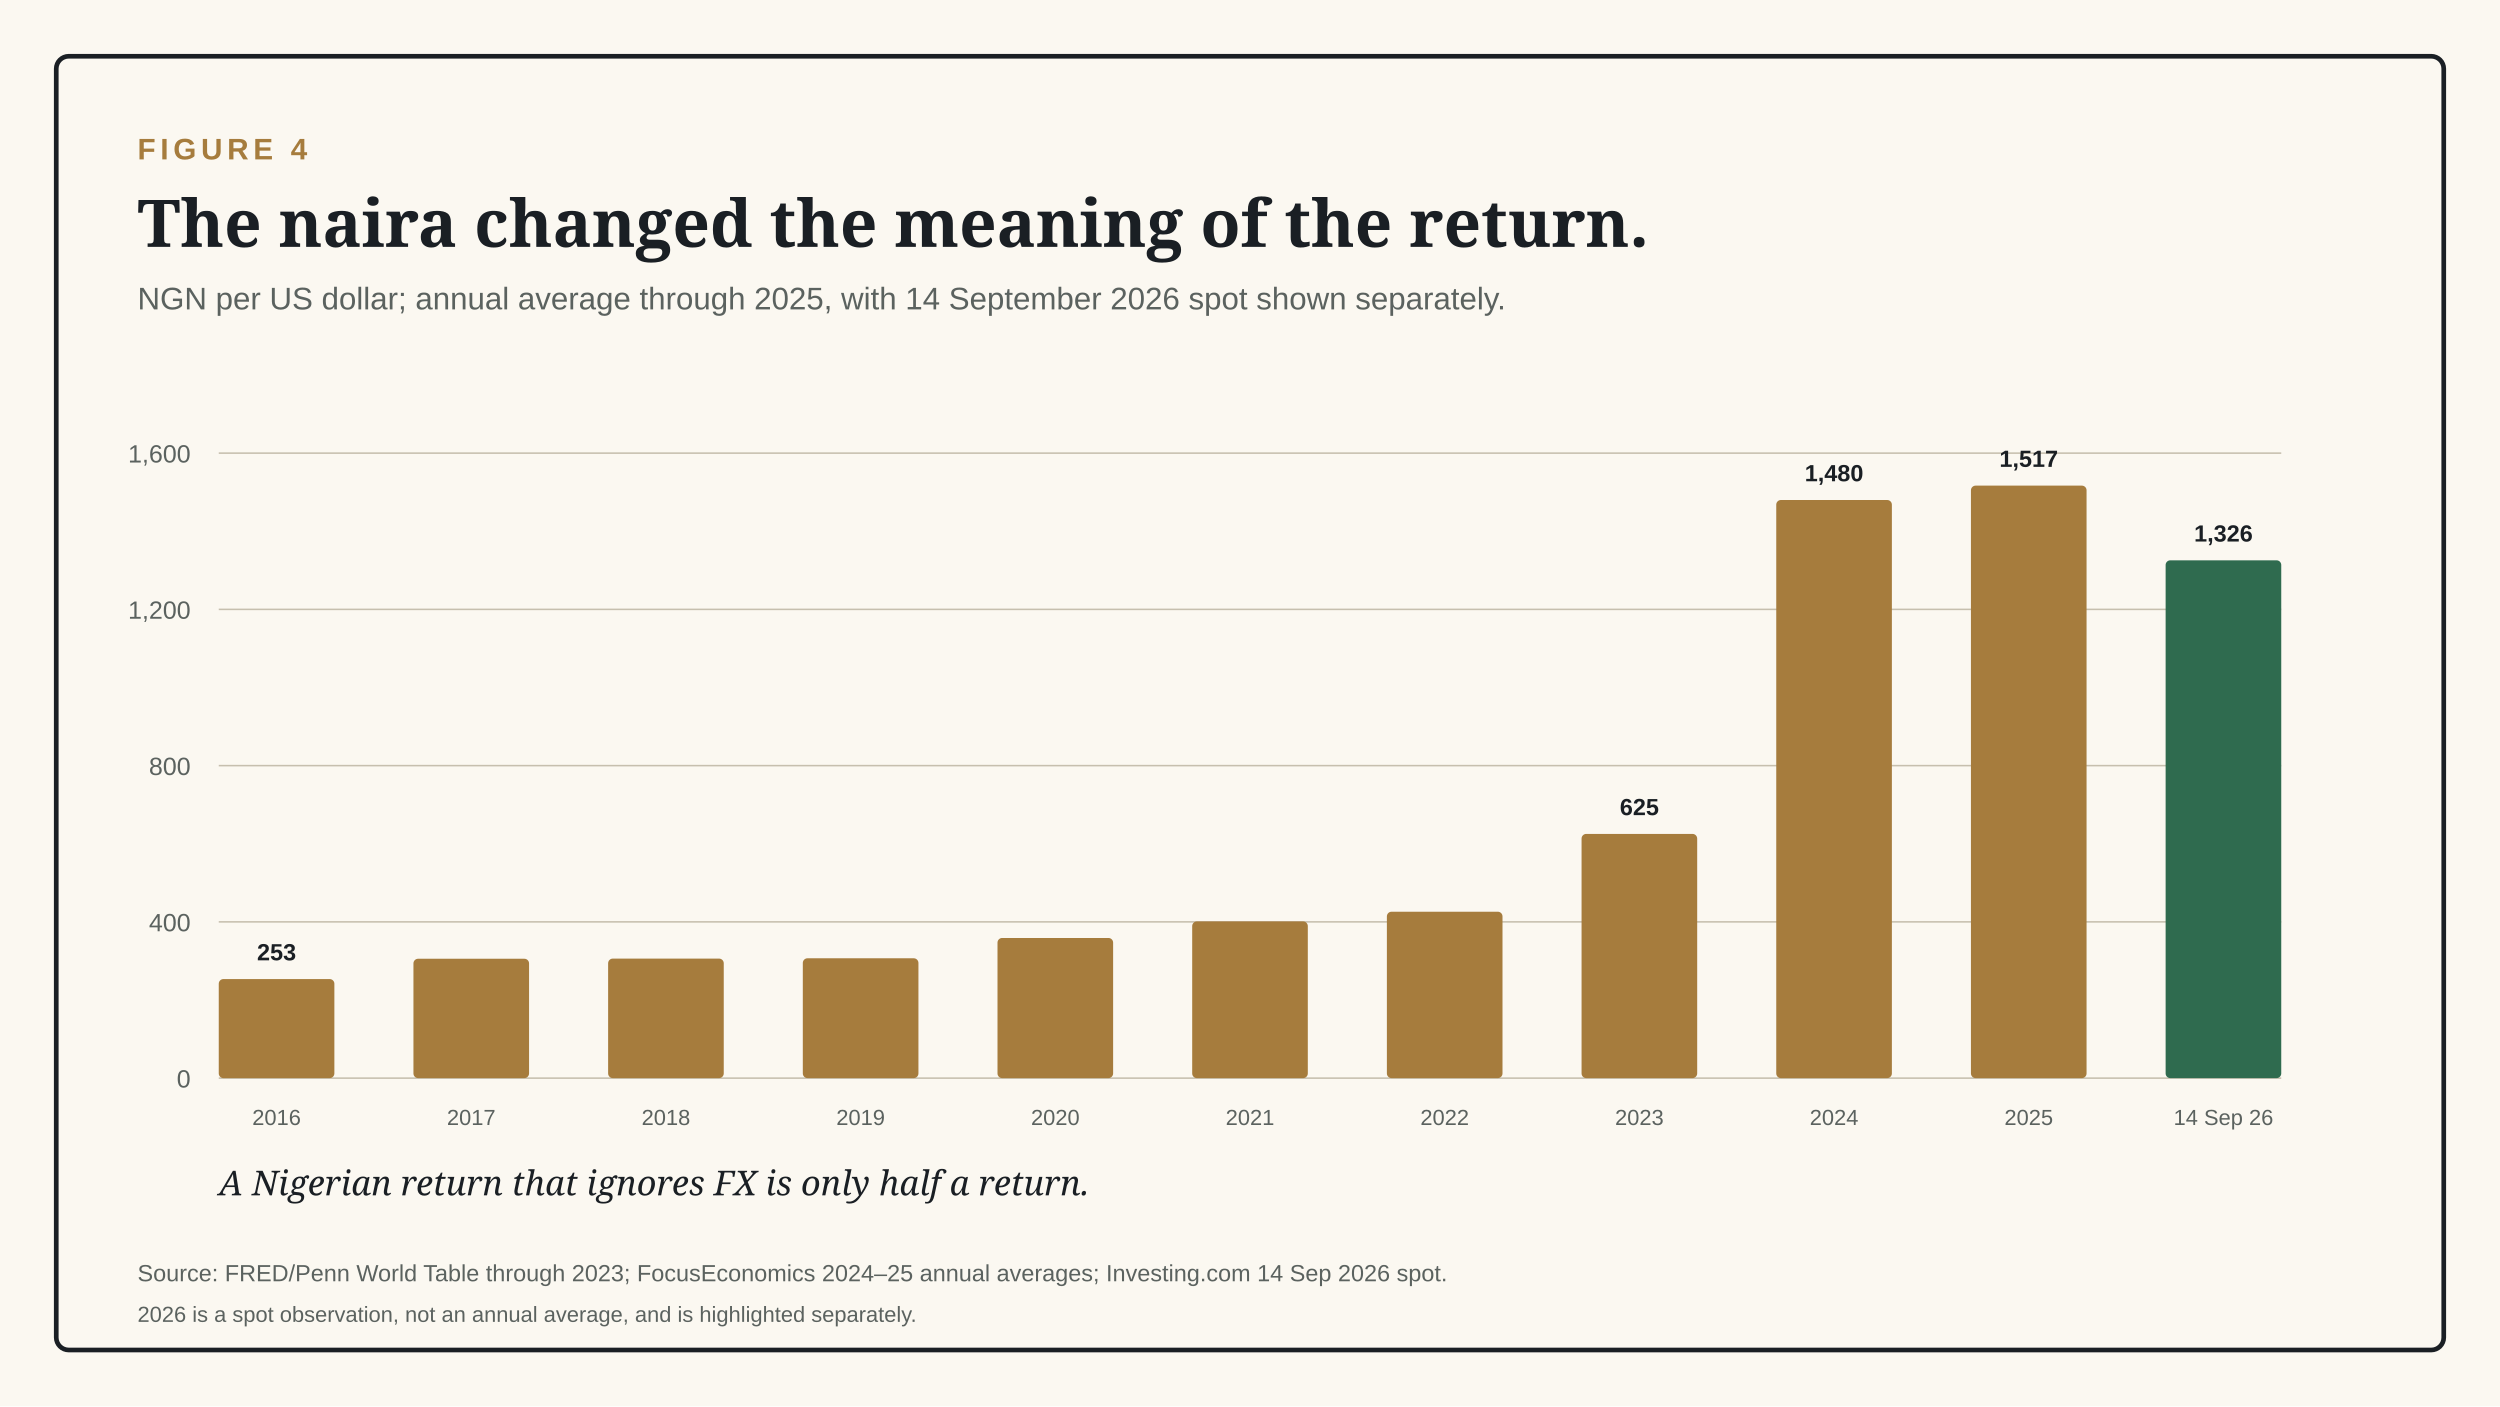
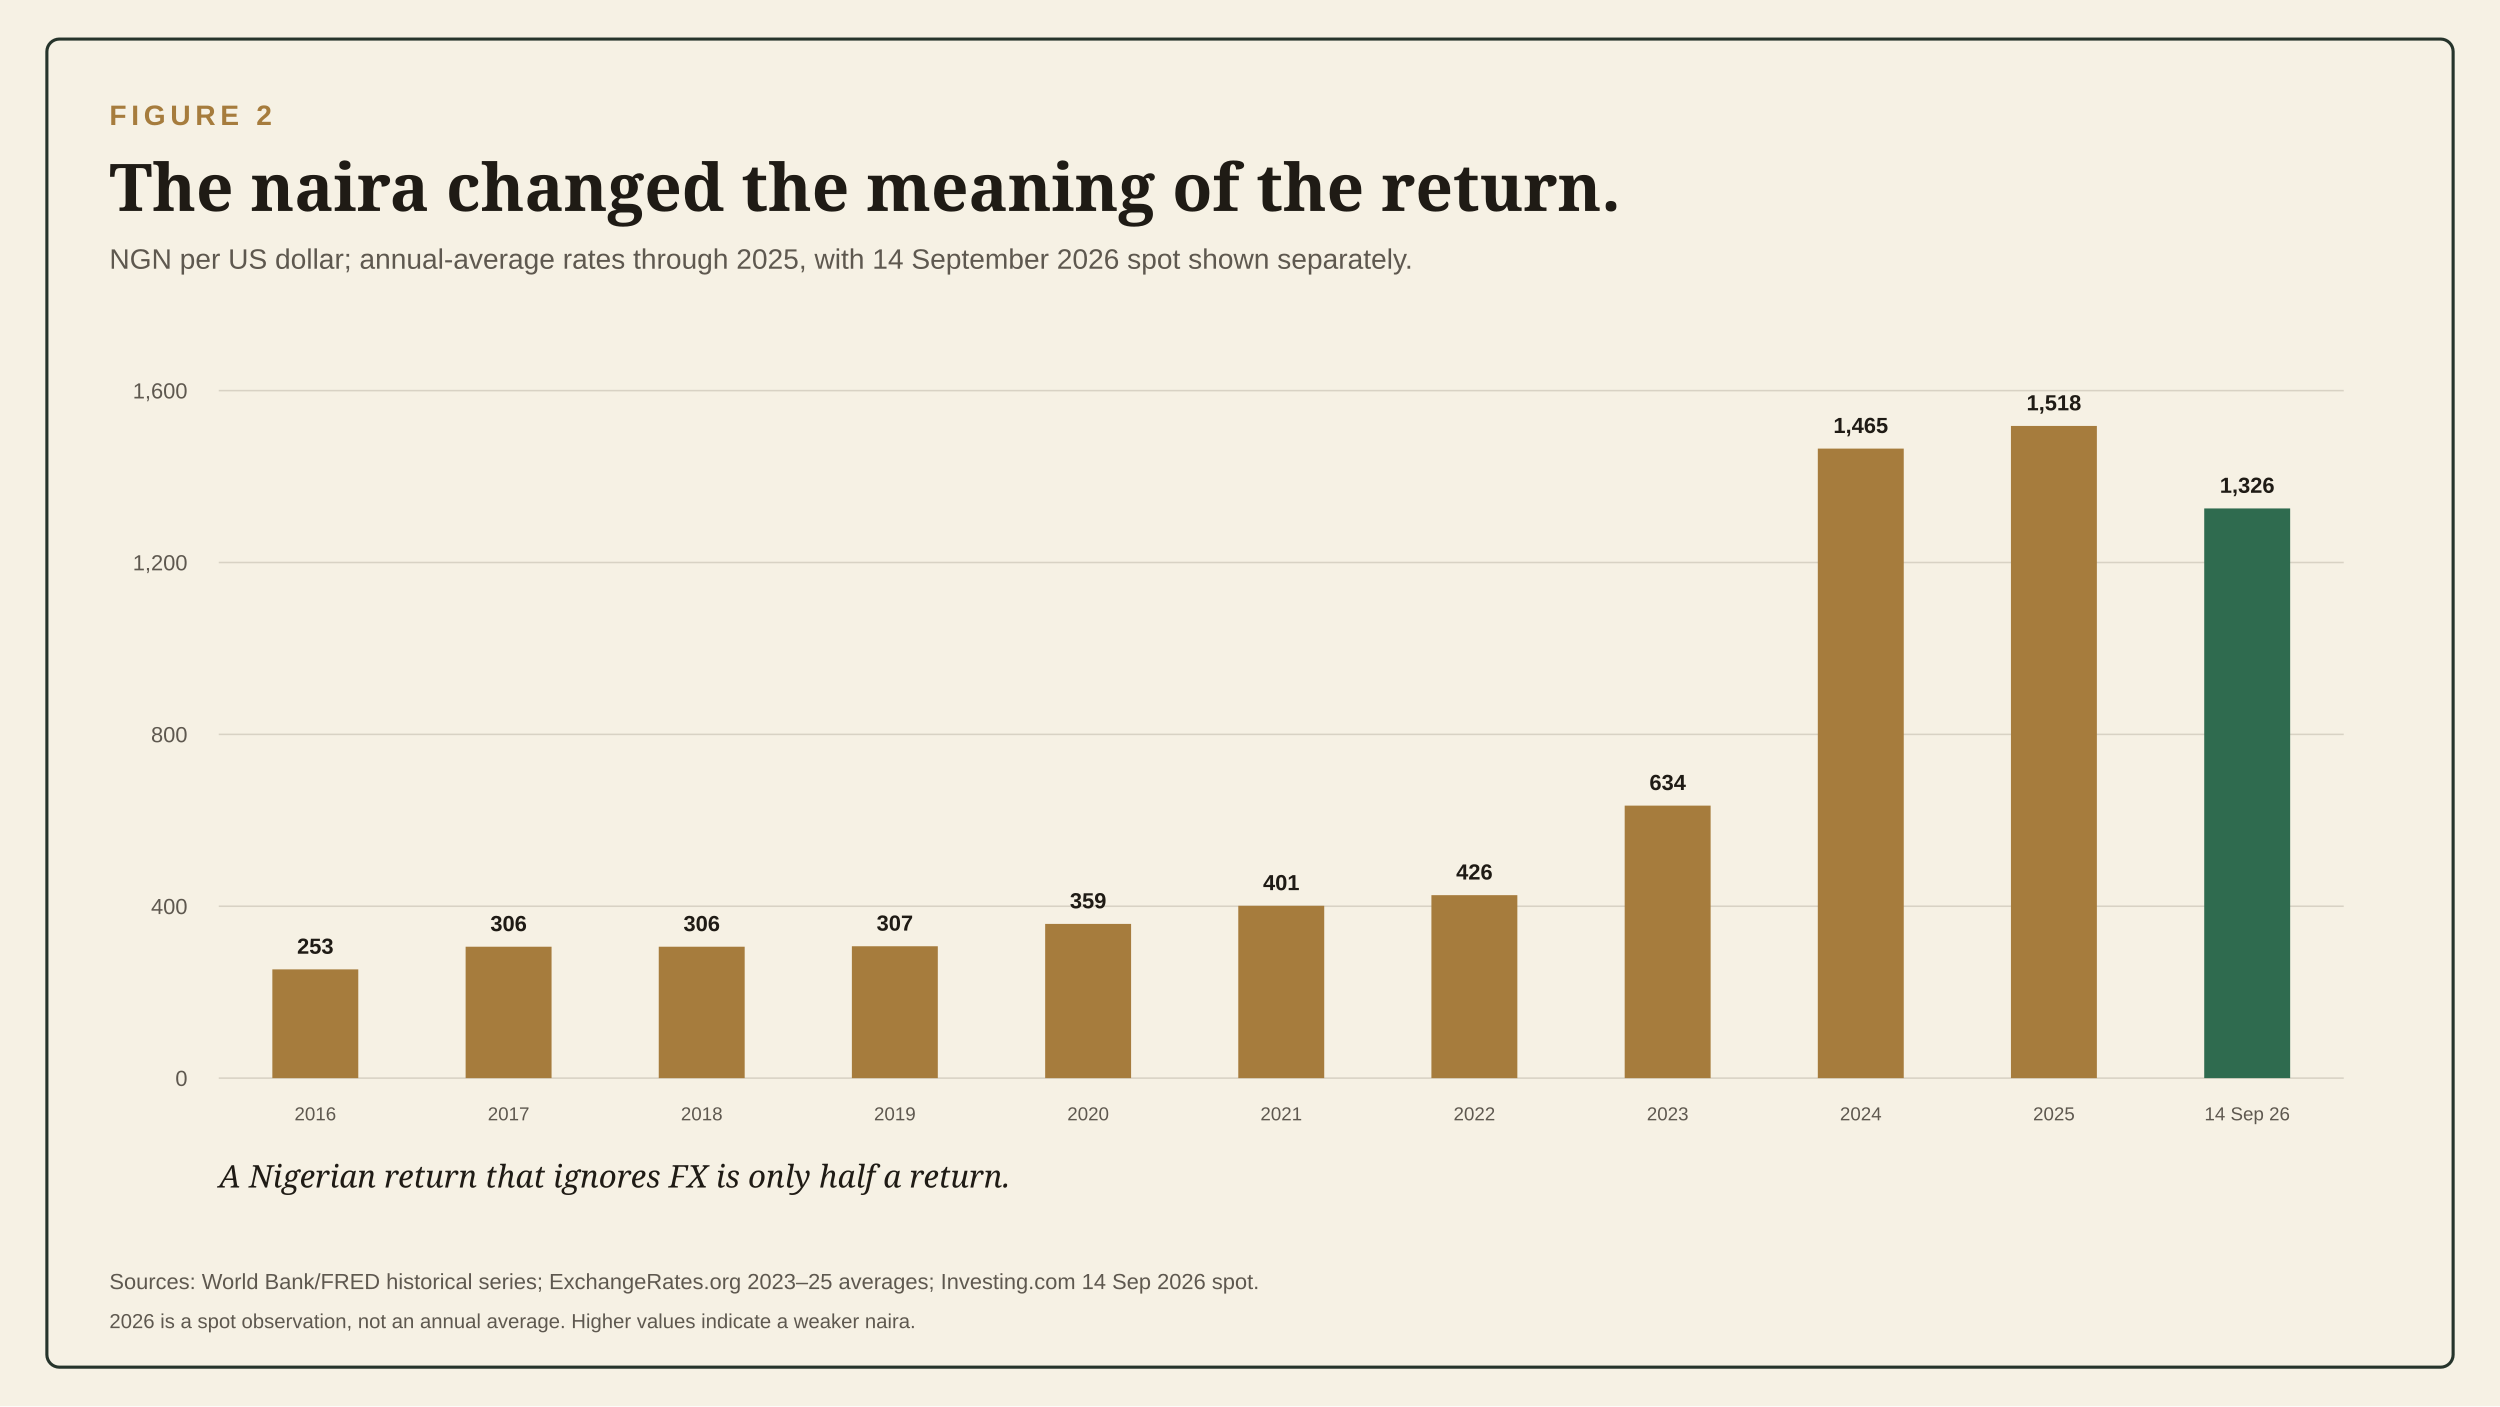
- <svg xmlns="http://www.w3.org/2000/svg" width="1600" height="900" viewBox="0 0 1600 900">
-   <rect width="1600" height="900" fill="#FBF8F1" />
-   <rect x="36" y="36" width="1528" height="828" rx="8" fill="none" stroke="#1A1F24" stroke-width="3" />
-   <text x="88" y="102" font-family="Arial,sans-serif" font-size="19" font-weight="700" fill="#A67C3D" letter-spacing="3">FIGURE 4</text>
-   <text x="88" y="158" font-family="Georgia,serif" font-size="42" font-weight="700" fill="#1A1F24">The naira changed the meaning of the return.</text>
-   <text x="88" y="198" font-family="Arial,sans-serif" font-size="20" fill="#5B625F">NGN per US dollar; annual average through 2025, with 14 September 2026 spot shown separately.</text>
-   <line x1="140" y1="690.0" x2="1460" y2="690.0" stroke="#C6BFAE" />
-   <text x="122" y="696.0" text-anchor="end" font-family="Arial,sans-serif" font-size="16" fill="#5B625F">0</text>
-   <line x1="140" y1="590.0" x2="1460" y2="590.0" stroke="#C6BFAE" />
-   <text x="122" y="596.0" text-anchor="end" font-family="Arial,sans-serif" font-size="16" fill="#5B625F">400</text>
-   <line x1="140" y1="490.0" x2="1460" y2="490.0" stroke="#C6BFAE" />
-   <text x="122" y="496.0" text-anchor="end" font-family="Arial,sans-serif" font-size="16" fill="#5B625F">800</text>
-   <line x1="140" y1="390.0" x2="1460" y2="390.0" stroke="#C6BFAE" />
-   <text x="122" y="396.0" text-anchor="end" font-family="Arial,sans-serif" font-size="16" fill="#5B625F">1,200</text>
-   <line x1="140" y1="290.0" x2="1460" y2="290.0" stroke="#C6BFAE" />
-   <text x="122" y="296.0" text-anchor="end" font-family="Arial,sans-serif" font-size="16" fill="#5B625F">1,600</text>
-   <rect x="140.0" y="626.6" width="74" height="63.4" rx="3" fill="#A67C3D" />
-   <text x="177.0" y="720" text-anchor="middle" font-family="Arial,sans-serif" font-size="14" fill="#5B625F">2016</text>
-   <text x="177.0" y="614.6" text-anchor="middle" font-family="Arial,sans-serif" font-size="15" font-weight="700" fill="#1A1F24">253</text>
-   <rect x="264.6" y="613.6" width="74" height="76.4" rx="3" fill="#A67C3D" />
-   <text x="301.6" y="720" text-anchor="middle" font-family="Arial,sans-serif" font-size="14" fill="#5B625F">2017</text>
-   <rect x="389.2" y="613.5" width="74" height="76.5" rx="3" fill="#A67C3D" />
-   <text x="426.2" y="720" text-anchor="middle" font-family="Arial,sans-serif" font-size="14" fill="#5B625F">2018</text>
-   <rect x="513.8" y="613.3" width="74" height="76.7" rx="3" fill="#A67C3D" />
-   <text x="550.8" y="720" text-anchor="middle" font-family="Arial,sans-serif" font-size="14" fill="#5B625F">2019</text>
-   <rect x="638.4" y="600.3" width="74" height="89.7" rx="3" fill="#A67C3D" />
-   <text x="675.4" y="720" text-anchor="middle" font-family="Arial,sans-serif" font-size="14" fill="#5B625F">2020</text>
-   <rect x="763.0" y="589.7" width="74" height="100.3" rx="3" fill="#A67C3D" />
-   <text x="800.0" y="720" text-anchor="middle" font-family="Arial,sans-serif" font-size="14" fill="#5B625F">2021</text>
-   <rect x="887.6" y="583.5" width="74" height="106.5" rx="3" fill="#A67C3D" />
-   <text x="924.6" y="720" text-anchor="middle" font-family="Arial,sans-serif" font-size="14" fill="#5B625F">2022</text>
-   <rect x="1012.2" y="533.7" width="74" height="156.3" rx="3" fill="#A67C3D" />
-   <text x="1049.2" y="720" text-anchor="middle" font-family="Arial,sans-serif" font-size="14" fill="#5B625F">2023</text>
-   <text x="1049.2" y="521.7" text-anchor="middle" font-family="Arial,sans-serif" font-size="15" font-weight="700" fill="#1A1F24">625</text>
-   <rect x="1136.8" y="320.0" width="74" height="370.0" rx="3" fill="#A67C3D" />
-   <text x="1173.8" y="720" text-anchor="middle" font-family="Arial,sans-serif" font-size="14" fill="#5B625F">2024</text>
-   <text x="1173.8" y="308.0" text-anchor="middle" font-family="Arial,sans-serif" font-size="15" font-weight="700" fill="#1A1F24">1,480</text>
-   <rect x="1261.4" y="310.8" width="74" height="379.2" rx="3" fill="#A67C3D" />
-   <text x="1298.4" y="720" text-anchor="middle" font-family="Arial,sans-serif" font-size="14" fill="#5B625F">2025</text>
-   <text x="1298.4" y="298.8" text-anchor="middle" font-family="Arial,sans-serif" font-size="15" font-weight="700" fill="#1A1F24">1,517</text>
-   <rect x="1386.0" y="358.6" width="74" height="331.4" rx="3" fill="#2F6B4F" />
-   <text x="1423.0" y="720" text-anchor="middle" font-family="Arial,sans-serif" font-size="14" fill="#5B625F">14 Sep 26</text>
-   <text x="1423.0" y="346.6" text-anchor="middle" font-family="Arial,sans-serif" font-size="15" font-weight="700" fill="#1A1F24">1,326</text>
-   <text x="140" y="765" font-family="Georgia,serif" font-size="22" font-style="italic" fill="#1A1F24">A Nigerian return that ignores FX is only half a return.</text>
-   <text x="88" y="820" font-family="Arial,sans-serif" font-size="15" fill="#5B625F">Source: FRED/Penn World Table through 2023; FocusEconomics 2024–25 annual averages; Investing.com 14 Sep 2026 spot.</text>
-   <text x="88" y="846" font-family="Arial,sans-serif" font-size="14" fill="#5B625F">2026 is a spot observation, not an annual average, and is highlighted separately.</text>
+ <svg xmlns="http://www.w3.org/2000/svg" width="1600" height="900" viewBox="0 0 1600 900" role="img">
+   <rect width="1600" height="900" fill="#F6F1E4" />
+   <rect x="30" y="25" width="1540" height="850" rx="8" fill="none" stroke="#26342B" stroke-width="2" />
+   <text x="70" y="80" font-family="Arial,sans-serif" font-size="18" font-weight="700" fill="#A67C3D" letter-spacing="3">FIGURE 2</text>
+   <text x="70" y="135" font-family="Georgia,serif" font-size="42" font-weight="700" fill="#1F1B15">The naira changed the meaning of the return.</text>
+   <text x="70" y="172" font-family="Arial,sans-serif" font-size="18" fill="#5E584F">NGN per US dollar; annual-average rates through 2025, with 14 September 2026 spot shown separately.</text>
+   <line x1="140" y1="690" x2="1500" y2="690" stroke="#D8D2C4" />
+   <text x="120" y="695" text-anchor="end" font-family="Arial,sans-serif" font-size="14" fill="#5E584F">0</text>
+   <line x1="140" y1="580" x2="1500" y2="580" stroke="#D8D2C4" />
+   <text x="120" y="585" text-anchor="end" font-family="Arial,sans-serif" font-size="14" fill="#5E584F">400</text>
+   <line x1="140" y1="470" x2="1500" y2="470" stroke="#D8D2C4" />
+   <text x="120" y="475" text-anchor="end" font-family="Arial,sans-serif" font-size="14" fill="#5E584F">800</text>
+   <line x1="140" y1="360" x2="1500" y2="360" stroke="#D8D2C4" />
+   <text x="120" y="365" text-anchor="end" font-family="Arial,sans-serif" font-size="14" fill="#5E584F">1,200</text>
+   <line x1="140" y1="250" x2="1500" y2="250" stroke="#D8D2C4" />
+   <text x="120" y="255" text-anchor="end" font-family="Arial,sans-serif" font-size="14" fill="#5E584F">1,600</text>
+   <rect x="174.3" y="620.4" width="55" height="69.6" fill="#A67C3D" />
+   <text x="201.8" y="610.4" text-anchor="middle" font-family="Arial,sans-serif" font-size="14" font-weight="700" fill="#1F1B15">253</text>
+   <text x="201.8" y="717" text-anchor="middle" font-family="Arial,sans-serif" font-size="12" fill="#5E584F">2016</text>
+   <rect x="298" y="605.9" width="55" height="84.1" fill="#A67C3D" />
+   <text x="325.5" y="595.9" text-anchor="middle" font-family="Arial,sans-serif" font-size="14" font-weight="700" fill="#1F1B15">306</text>
+   <text x="325.5" y="717" text-anchor="middle" font-family="Arial,sans-serif" font-size="12" fill="#5E584F">2017</text>
+   <rect x="421.6" y="605.9" width="55" height="84.1" fill="#A67C3D" />
+   <text x="449.1" y="595.9" text-anchor="middle" font-family="Arial,sans-serif" font-size="14" font-weight="700" fill="#1F1B15">306</text>
+   <text x="449.1" y="717" text-anchor="middle" font-family="Arial,sans-serif" font-size="12" fill="#5E584F">2018</text>
+   <rect x="545.2" y="605.6" width="55" height="84.4" fill="#A67C3D" />
+   <text x="572.7" y="595.6" text-anchor="middle" font-family="Arial,sans-serif" font-size="14" font-weight="700" fill="#1F1B15">307</text>
+   <text x="572.7" y="717" text-anchor="middle" font-family="Arial,sans-serif" font-size="12" fill="#5E584F">2019</text>
+   <rect x="668.9" y="591.3" width="55" height="98.7" fill="#A67C3D" />
+   <text x="696.4" y="581.3" text-anchor="middle" font-family="Arial,sans-serif" font-size="14" font-weight="700" fill="#1F1B15">359</text>
+   <text x="696.4" y="717" text-anchor="middle" font-family="Arial,sans-serif" font-size="12" fill="#5E584F">2020</text>
+   <rect x="792.5" y="579.7" width="55" height="110.3" fill="#A67C3D" />
+   <text x="820" y="569.7" text-anchor="middle" font-family="Arial,sans-serif" font-size="14" font-weight="700" fill="#1F1B15">401</text>
+   <text x="820" y="717" text-anchor="middle" font-family="Arial,sans-serif" font-size="12" fill="#5E584F">2021</text>
+   <rect x="916.1" y="572.9" width="55" height="117.1" fill="#A67C3D" />
+   <text x="943.6" y="562.9" text-anchor="middle" font-family="Arial,sans-serif" font-size="14" font-weight="700" fill="#1F1B15">426</text>
+   <text x="943.6" y="717" text-anchor="middle" font-family="Arial,sans-serif" font-size="12" fill="#5E584F">2022</text>
+   <rect x="1039.8" y="515.6" width="55" height="174.4" fill="#A67C3D" />
+   <text x="1067.3" y="505.6" text-anchor="middle" font-family="Arial,sans-serif" font-size="14" font-weight="700" fill="#1F1B15">634</text>
+   <text x="1067.3" y="717" text-anchor="middle" font-family="Arial,sans-serif" font-size="12" fill="#5E584F">2023</text>
+   <rect x="1163.4" y="287.1" width="55" height="402.9" fill="#A67C3D" />
+   <text x="1190.9" y="277.1" text-anchor="middle" font-family="Arial,sans-serif" font-size="14" font-weight="700" fill="#1F1B15">1,465</text>
+   <text x="1190.9" y="717" text-anchor="middle" font-family="Arial,sans-serif" font-size="12" fill="#5E584F">2024</text>
+   <rect x="1287" y="272.6" width="55" height="417.4" fill="#A67C3D" />
+   <text x="1314.5" y="262.6" text-anchor="middle" font-family="Arial,sans-serif" font-size="14" font-weight="700" fill="#1F1B15">1,518</text>
+   <text x="1314.5" y="717" text-anchor="middle" font-family="Arial,sans-serif" font-size="12" fill="#5E584F">2025</text>
+   <rect x="1410.7" y="325.4" width="55" height="364.6" fill="#2F6B4F" />
+   <text x="1438.2" y="315.4" text-anchor="middle" font-family="Arial,sans-serif" font-size="14" font-weight="700" fill="#1F1B15">1,326</text>
+   <text x="1438.2" y="717" text-anchor="middle" font-family="Arial,sans-serif" font-size="12" fill="#5E584F">14 Sep 26</text>
+   <text x="140" y="760" font-family="Georgia,serif" font-size="20" font-style="italic" fill="#1F1B15">A Nigerian return that ignores FX is only half a return.</text>
+   <text x="70" y="825" font-family="Arial,sans-serif" font-size="14" fill="#5E584F">Sources: World Bank/FRED historical series; ExchangeRates.org 2023–25 averages; Investing.com 14 Sep 2026 spot.</text>
+   <text x="70" y="850" font-family="Arial,sans-serif" font-size="13" fill="#5E584F">2026 is a spot observation, not an annual average. Higher values indicate a weaker naira.</text>
</svg>
